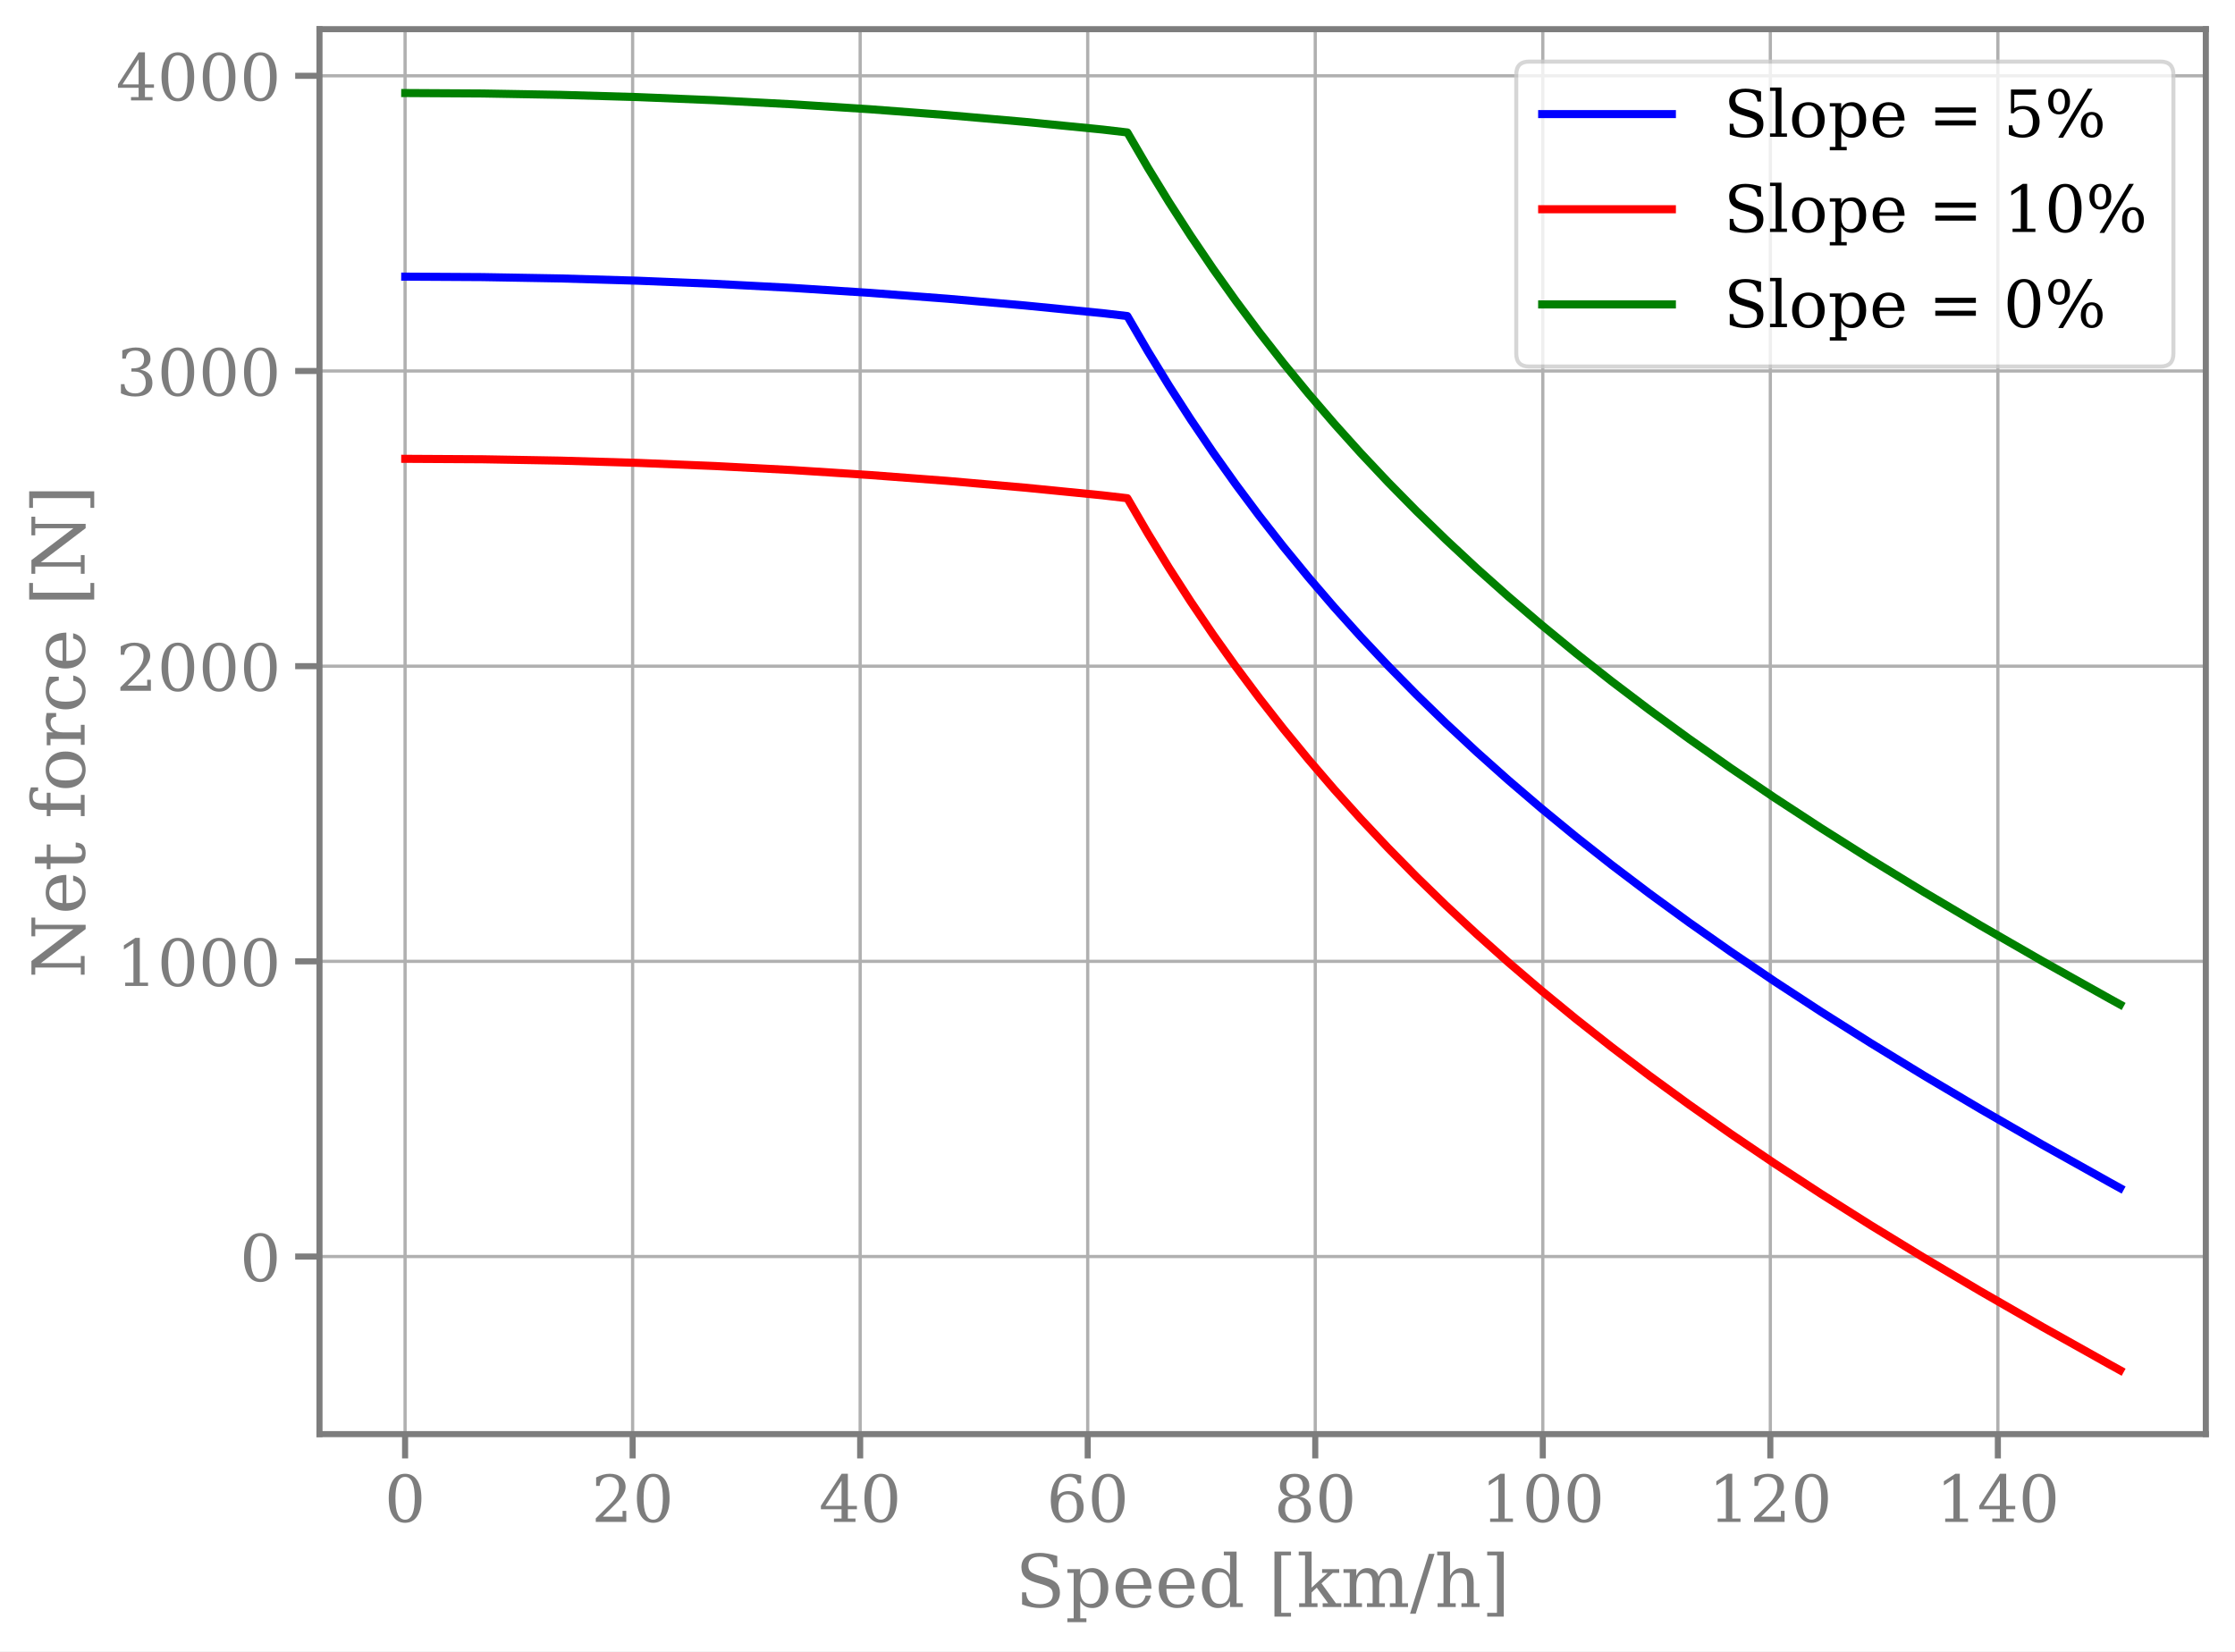
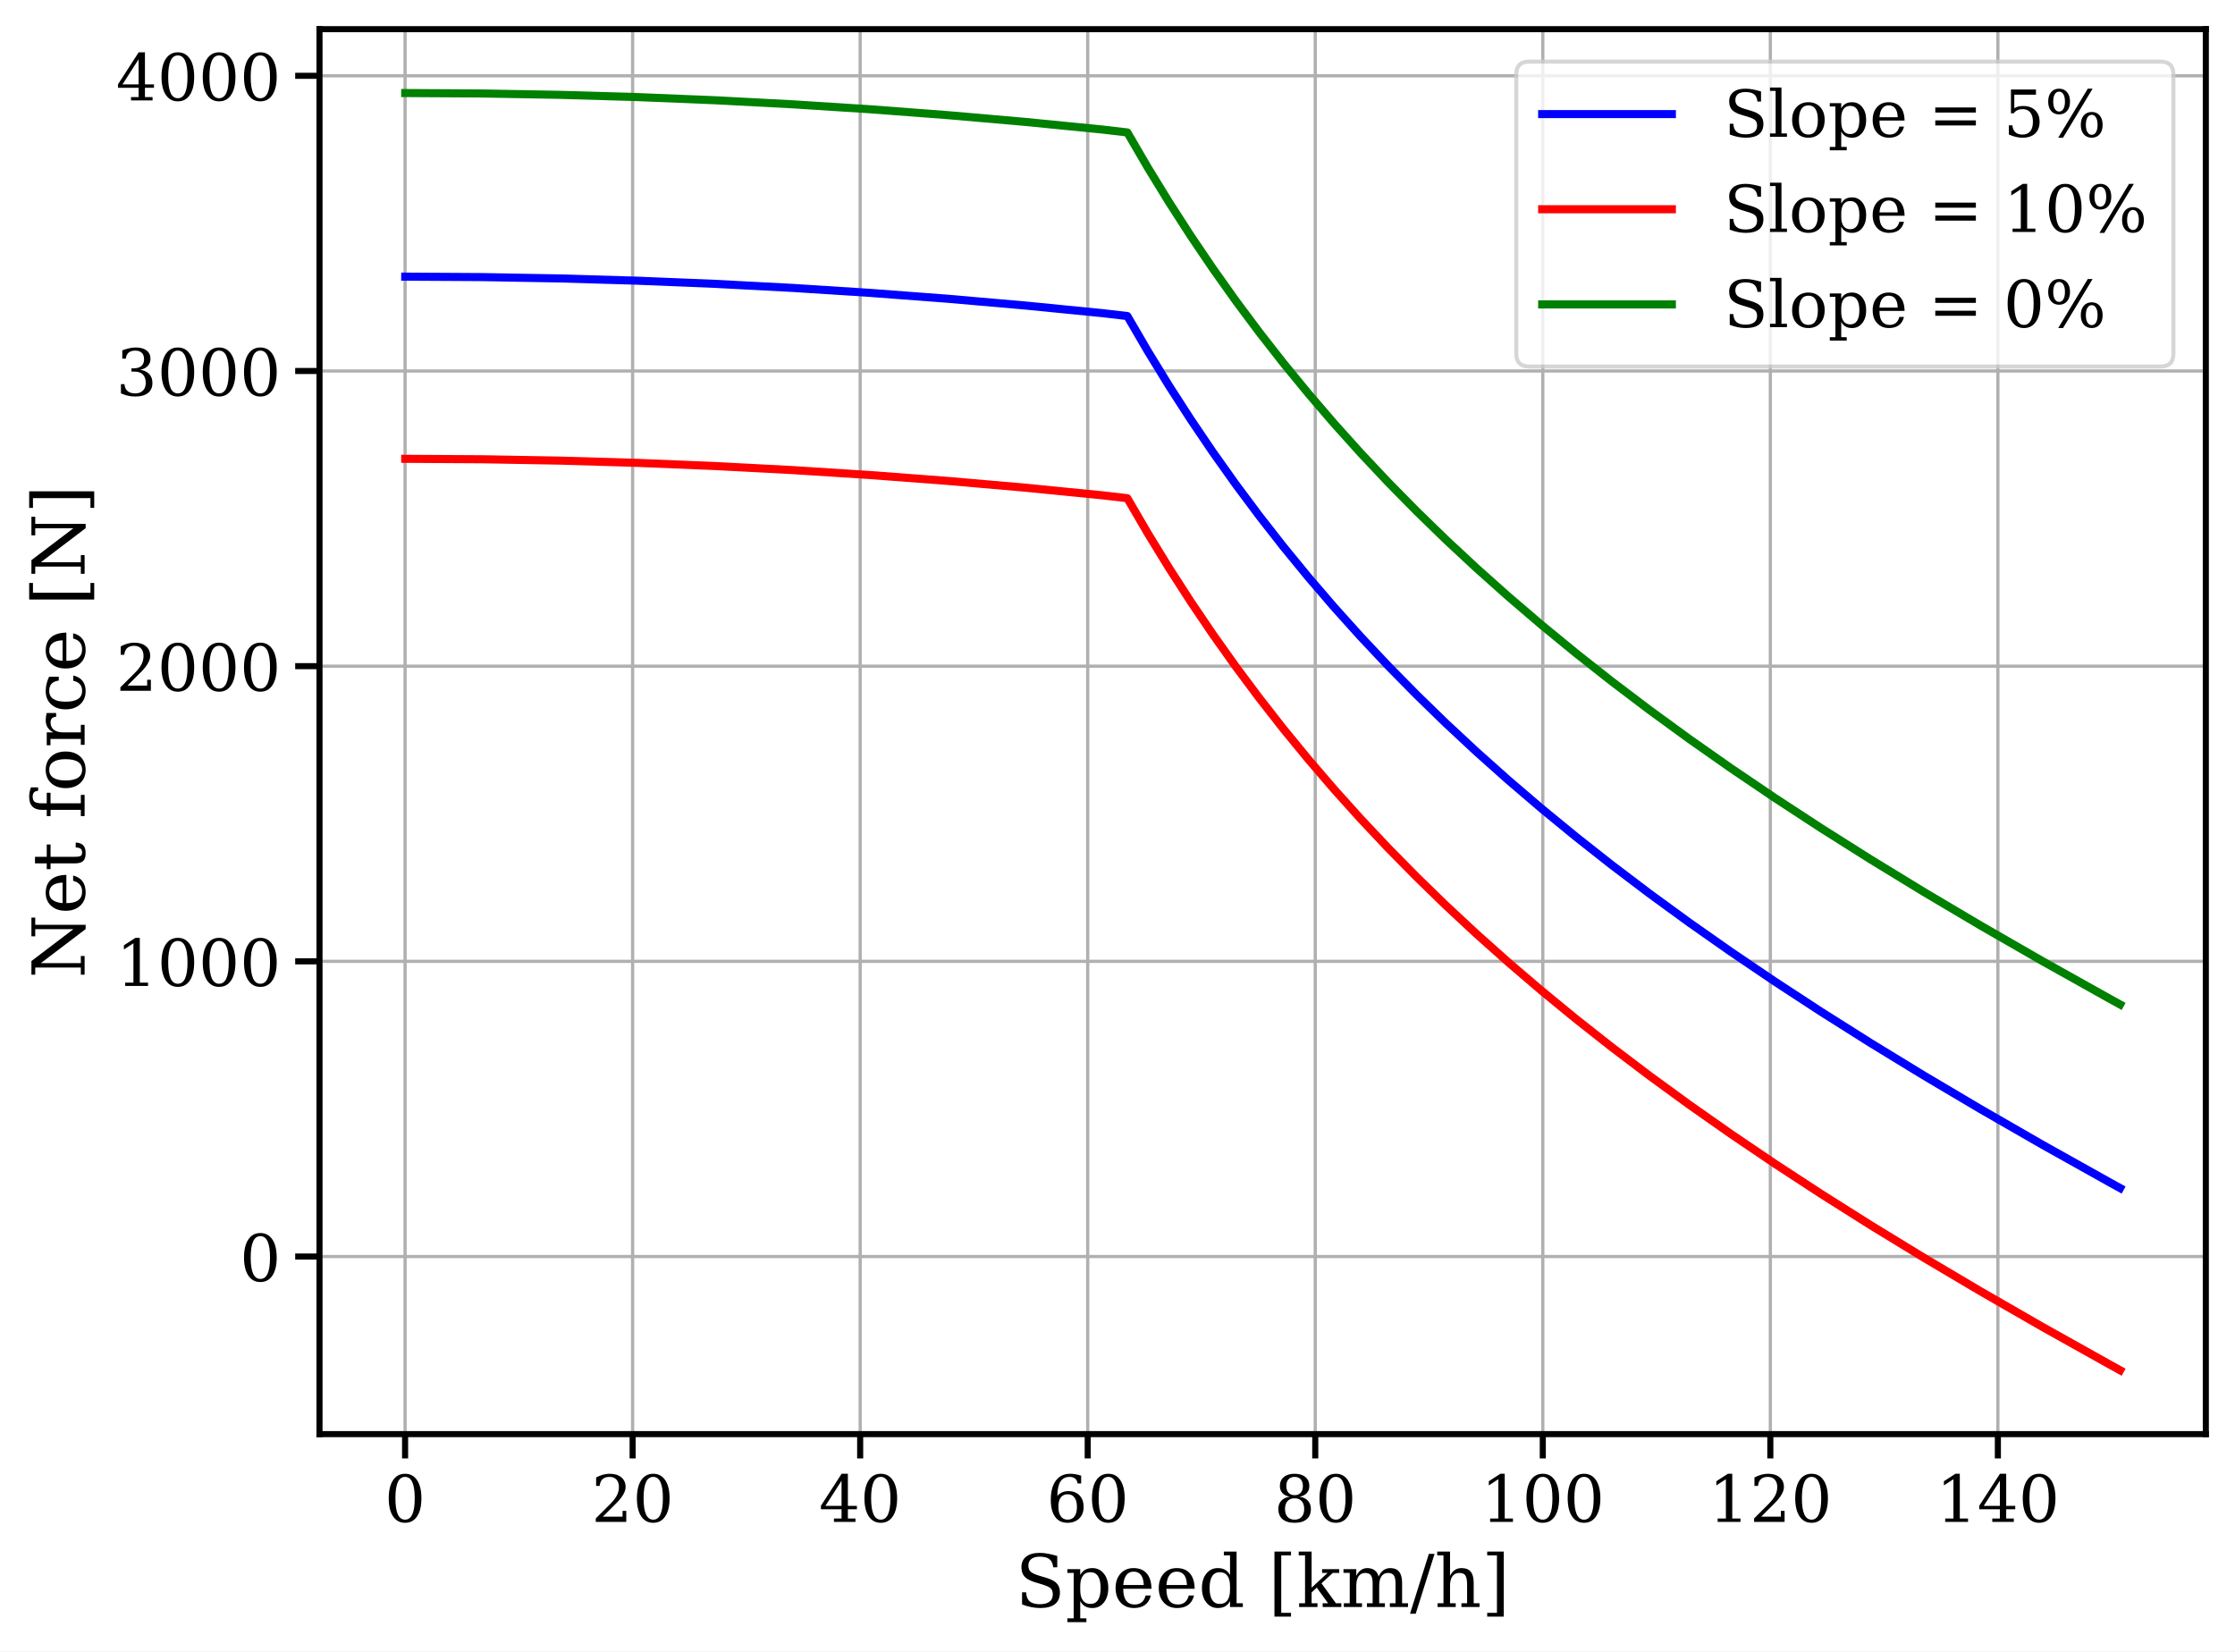
<svg xmlns="http://www.w3.org/2000/svg" xmlns:xlink="http://www.w3.org/1999/xlink" width="551.52pt" height="407.52pt" viewBox="0 0 551.52 407.52" version="1.1">
  <defs>
    <style type="text/css">*{stroke-linejoin: round; stroke-linecap: butt}</style>
  </defs>
  <g id="figure_1">
    <g id="patch_1">
      <path d="M 0 407.52  L 551.52 407.52  L 551.52 0  L 0 0  z " style="fill: #ffffff" />
    </g>
    <g id="axes_1">
      <g id="patch_2">
        <path d="M 78.841 353.914  L 544.32 353.914  L 544.32 7.2  L 78.841 7.2  z " style="fill: #ffffff" />
      </g>
      <g id="matplotlib.axis_1">
        <g id="xtick_1">
          <g id="line2d_1">
-             <path d="M 99.962 353.914  L 99.962 7.2  " clip-path="url(#p9aaf85c709)" style="fill: none; stroke: #b0b0b0; stroke-width: 0.8; stroke-linecap: square" />
+             <path d="M 99.962 353.914  L 99.962 7.2  " clip-path="url(#p3cc09ed306)" style="fill: none; stroke: #b0b0b0; stroke-width: 0.8; stroke-linecap: square" />
          </g>
          <g id="line2d_2">
            <defs>
-               <path id="m95f7f549dd" d="M 0 0  L 0 6  " style="stroke: #7d7d7d; stroke-width: 1.5" />
+               <path id="m9efe210dc1" d="M 0 0  L 0 6  " style="stroke: #000000; stroke-width: 1.5" />
            </defs>
            <g>
-               <use xlink:href="#m95f7f549dd" x="99.962" y="353.914" style="fill: #7d7d7d; stroke: #7d7d7d; stroke-width: 1.5" />
+               <use xlink:href="#m9efe210dc1" x="99.962" y="353.914" style="stroke: #000000; stroke-width: 1.5" />
            </g>
          </g>
          <g id="text_1">
-             <g style="fill: #7d7d7d" transform="translate(94.87166 375.5719)scale(0.16 -0.16)">
+             <g transform="translate(94.87166 375.5719)scale(0.16 -0.16)">
              <defs>
                <path id="DejaVuSerif-30" d="M 2034 219  Q 2513 219 2750 744  Q 2988 1269 2988 2328  Q 2988 3391 2750 3916  Q 2513 4441 2034 4441  Q 1556 4441 1318 3916  Q 1081 3391 1081 2328  Q 1081 1269 1318 744  Q 1556 219 2034 219  z M 2034 -91  Q 1275 -91 848 546  Q 422 1184 422 2328  Q 422 3475 848 4112  Q 1275 4750 2034 4750  Q 2797 4750 3222 4112  Q 3647 3475 3647 2328  Q 3647 1184 3222 546  Q 2797 -91 2034 -91  z " transform="scale(0.015625)" />
              </defs>
              <use xlink:href="#DejaVuSerif-30" />
            </g>
          </g>
        </g>
        <g id="xtick_2">
          <g id="line2d_3">
-             <path d="M 156.111 353.914  L 156.111 7.2  " clip-path="url(#p9aaf85c709)" style="fill: none; stroke: #b0b0b0; stroke-width: 0.8; stroke-linecap: square" />
+             <path d="M 156.111 353.914  L 156.111 7.2  " clip-path="url(#p3cc09ed306)" style="fill: none; stroke: #b0b0b0; stroke-width: 0.8; stroke-linecap: square" />
          </g>
          <g id="line2d_4">
            <g>
-               <use xlink:href="#m95f7f549dd" x="156.111" y="353.914" style="fill: #7d7d7d; stroke: #7d7d7d; stroke-width: 1.5" />
+               <use xlink:href="#m9efe210dc1" x="156.111" y="353.914" style="stroke: #000000; stroke-width: 1.5" />
            </g>
          </g>
          <g id="text_2">
-             <g style="fill: #7d7d7d" transform="translate(145.9307 375.5719)scale(0.16 -0.16)">
+             <g transform="translate(145.9307 375.5719)scale(0.16 -0.16)">
              <defs>
                <path id="DejaVuSerif-32" d="M 819 3553  L 469 3553  L 469 4384  Q 803 4563 1142 4656  Q 1481 4750 1806 4750  Q 2534 4750 2956 4397  Q 3378 4044 3378 3438  Q 3378 2753 2422 1800  Q 2347 1728 2309 1691  L 1131 513  L 3078 513  L 3078 1088  L 3444 1088  L 3444 0  L 434 0  L 434 341  L 1850 1753  Q 2319 2222 2519 2614  Q 2719 3006 2719 3438  Q 2719 3909 2473 4175  Q 2228 4441 1797 4441  Q 1350 4441 1106 4219  Q 863 3997 819 3553  z " transform="scale(0.015625)" />
              </defs>
              <use xlink:href="#DejaVuSerif-32" />
              <use xlink:href="#DejaVuSerif-30" x="63.623" />
            </g>
          </g>
        </g>
        <g id="xtick_3">
          <g id="line2d_5">
-             <path d="M 212.26 353.914  L 212.26 7.2  " clip-path="url(#p9aaf85c709)" style="fill: none; stroke: #b0b0b0; stroke-width: 0.8; stroke-linecap: square" />
+             <path d="M 212.26 353.914  L 212.26 7.2  " clip-path="url(#p3cc09ed306)" style="fill: none; stroke: #b0b0b0; stroke-width: 0.8; stroke-linecap: square" />
          </g>
          <g id="line2d_6">
            <g>
-               <use xlink:href="#m95f7f549dd" x="212.26" y="353.914" style="fill: #7d7d7d; stroke: #7d7d7d; stroke-width: 1.5" />
+               <use xlink:href="#m9efe210dc1" x="212.26" y="353.914" style="stroke: #000000; stroke-width: 1.5" />
            </g>
          </g>
          <g id="text_3">
-             <g style="fill: #7d7d7d" transform="translate(202.0797 375.5719)scale(0.16 -0.16)">
+             <g transform="translate(202.0797 375.5719)scale(0.16 -0.16)">
              <defs>
                <path id="DejaVuSerif-34" d="M 2234 1581  L 2234 4063  L 641 1581  L 2234 1581  z M 3609 0  L 1484 0  L 1484 331  L 2234 331  L 2234 1247  L 197 1247  L 197 1588  L 2241 4750  L 2859 4750  L 2859 1581  L 3750 1581  L 3750 1247  L 2859 1247  L 2859 331  L 3609 331  L 3609 0  z " transform="scale(0.015625)" />
              </defs>
              <use xlink:href="#DejaVuSerif-34" />
              <use xlink:href="#DejaVuSerif-30" x="63.623" />
            </g>
          </g>
        </g>
        <g id="xtick_4">
          <g id="line2d_7">
-             <path d="M 268.409 353.914  L 268.409 7.2  " clip-path="url(#p9aaf85c709)" style="fill: none; stroke: #b0b0b0; stroke-width: 0.8; stroke-linecap: square" />
+             <path d="M 268.409 353.914  L 268.409 7.2  " clip-path="url(#p3cc09ed306)" style="fill: none; stroke: #b0b0b0; stroke-width: 0.8; stroke-linecap: square" />
          </g>
          <g id="line2d_8">
            <g>
-               <use xlink:href="#m95f7f549dd" x="268.409" y="353.914" style="fill: #7d7d7d; stroke: #7d7d7d; stroke-width: 1.5" />
+               <use xlink:href="#m9efe210dc1" x="268.409" y="353.914" style="stroke: #000000; stroke-width: 1.5" />
            </g>
          </g>
          <g id="text_4">
-             <g style="fill: #7d7d7d" transform="translate(258.2287 375.5719)scale(0.16 -0.16)">
+             <g transform="translate(258.2287 375.5719)scale(0.16 -0.16)">
              <defs>
                <path id="DejaVuSerif-36" d="M 2094 219  Q 2534 219 2771 542  Q 3009 866 3009 1472  Q 3009 2078 2771 2401  Q 2534 2725 2094 2725  Q 1647 2725 1412 2412  Q 1178 2100 1178 1509  Q 1178 888 1415 553  Q 1653 219 2094 219  z M 1075 2569  Q 1288 2803 1556 2918  Q 1825 3034 2163 3034  Q 2859 3034 3264 2615  Q 3669 2197 3669 1472  Q 3669 763 3233 336  Q 2797 -91 2069 -91  Q 1278 -91 853 498  Q 428 1088 428 2181  Q 428 3406 931 4078  Q 1434 4750 2350 4750  Q 2597 4750 2869 4703  Q 3141 4656 3425 4563  L 3425 3794  L 3072 3794  Q 3034 4109 2831 4275  Q 2628 4441 2284 4441  Q 1678 4441 1381 3981  Q 1084 3522 1075 2569  z " transform="scale(0.015625)" />
              </defs>
              <use xlink:href="#DejaVuSerif-36" />
              <use xlink:href="#DejaVuSerif-30" x="63.623" />
            </g>
          </g>
        </g>
        <g id="xtick_5">
          <g id="line2d_9">
-             <path d="M 324.558 353.914  L 324.558 7.2  " clip-path="url(#p9aaf85c709)" style="fill: none; stroke: #b0b0b0; stroke-width: 0.8; stroke-linecap: square" />
+             <path d="M 324.558 353.914  L 324.558 7.2  " clip-path="url(#p3cc09ed306)" style="fill: none; stroke: #b0b0b0; stroke-width: 0.8; stroke-linecap: square" />
          </g>
          <g id="line2d_10">
            <g>
-               <use xlink:href="#m95f7f549dd" x="324.558" y="353.914" style="fill: #7d7d7d; stroke: #7d7d7d; stroke-width: 1.5" />
+               <use xlink:href="#m9efe210dc1" x="324.558" y="353.914" style="stroke: #000000; stroke-width: 1.5" />
            </g>
          </g>
          <g id="text_5">
-             <g style="fill: #7d7d7d" transform="translate(314.3777 375.5719)scale(0.16 -0.16)">
+             <g transform="translate(314.3777 375.5719)scale(0.16 -0.16)">
              <defs>
                <path id="DejaVuSerif-38" d="M 2981 1275  Q 2981 1775 2732 2051  Q 2484 2328 2034 2328  Q 1584 2328 1336 2051  Q 1088 1775 1088 1275  Q 1088 772 1336 495  Q 1584 219 2034 219  Q 2484 219 2732 495  Q 2981 772 2981 1275  z M 2853 3541  Q 2853 3966 2637 4203  Q 2422 4441 2034 4441  Q 1650 4441 1433 4203  Q 1216 3966 1216 3541  Q 1216 3113 1433 2875  Q 1650 2638 2034 2638  Q 2422 2638 2637 2875  Q 2853 3113 2853 3541  z M 2516 2484  Q 3047 2413 3344 2092  Q 3641 1772 3641 1275  Q 3641 619 3225 264  Q 2809 -91 2034 -91  Q 1263 -91 845 264  Q 428 619 428 1275  Q 428 1772 725 2092  Q 1022 2413 1556 2484  Q 1084 2569 832 2842  Q 581 3116 581 3541  Q 581 4103 968 4426  Q 1356 4750 2034 4750  Q 2713 4750 3100 4426  Q 3488 4103 3488 3541  Q 3488 3116 3236 2842  Q 2984 2569 2516 2484  z " transform="scale(0.015625)" />
              </defs>
              <use xlink:href="#DejaVuSerif-38" />
              <use xlink:href="#DejaVuSerif-30" x="63.623" />
            </g>
          </g>
        </g>
        <g id="xtick_6">
          <g id="line2d_11">
-             <path d="M 380.707 353.914  L 380.707 7.2  " clip-path="url(#p9aaf85c709)" style="fill: none; stroke: #b0b0b0; stroke-width: 0.8; stroke-linecap: square" />
+             <path d="M 380.707 353.914  L 380.707 7.2  " clip-path="url(#p3cc09ed306)" style="fill: none; stroke: #b0b0b0; stroke-width: 0.8; stroke-linecap: square" />
          </g>
          <g id="line2d_12">
            <g>
-               <use xlink:href="#m95f7f549dd" x="380.707" y="353.914" style="fill: #7d7d7d; stroke: #7d7d7d; stroke-width: 1.5" />
+               <use xlink:href="#m9efe210dc1" x="380.707" y="353.914" style="stroke: #000000; stroke-width: 1.5" />
            </g>
          </g>
          <g id="text_6">
-             <g style="fill: #7d7d7d" transform="translate(365.4367 375.5719)scale(0.16 -0.16)">
+             <g transform="translate(365.4367 375.5719)scale(0.16 -0.16)">
              <defs>
                <path id="DejaVuSerif-31" d="M 909 0  L 909 331  L 1722 331  L 1722 4213  L 781 3603  L 781 4013  L 1919 4750  L 2350 4750  L 2350 331  L 3163 331  L 3163 0  L 909 0  z " transform="scale(0.015625)" />
              </defs>
              <use xlink:href="#DejaVuSerif-31" />
              <use xlink:href="#DejaVuSerif-30" x="63.623" />
              <use xlink:href="#DejaVuSerif-30" x="127.246" />
            </g>
          </g>
        </g>
        <g id="xtick_7">
          <g id="line2d_13">
-             <path d="M 436.856 353.914  L 436.856 7.2  " clip-path="url(#p9aaf85c709)" style="fill: none; stroke: #b0b0b0; stroke-width: 0.8; stroke-linecap: square" />
+             <path d="M 436.856 353.914  L 436.856 7.2  " clip-path="url(#p3cc09ed306)" style="fill: none; stroke: #b0b0b0; stroke-width: 0.8; stroke-linecap: square" />
          </g>
          <g id="line2d_14">
            <g>
-               <use xlink:href="#m95f7f549dd" x="436.856" y="353.914" style="fill: #7d7d7d; stroke: #7d7d7d; stroke-width: 1.5" />
+               <use xlink:href="#m9efe210dc1" x="436.856" y="353.914" style="stroke: #000000; stroke-width: 1.5" />
            </g>
          </g>
          <g id="text_7">
-             <g style="fill: #7d7d7d" transform="translate(421.5857 375.5719)scale(0.16 -0.16)">
+             <g transform="translate(421.5857 375.5719)scale(0.16 -0.16)">
              <use xlink:href="#DejaVuSerif-31" />
              <use xlink:href="#DejaVuSerif-32" x="63.623" />
              <use xlink:href="#DejaVuSerif-30" x="127.246" />
            </g>
          </g>
        </g>
        <g id="xtick_8">
          <g id="line2d_15">
-             <path d="M 493.005 353.914  L 493.005 7.2  " clip-path="url(#p9aaf85c709)" style="fill: none; stroke: #b0b0b0; stroke-width: 0.8; stroke-linecap: square" />
+             <path d="M 493.005 353.914  L 493.005 7.2  " clip-path="url(#p3cc09ed306)" style="fill: none; stroke: #b0b0b0; stroke-width: 0.8; stroke-linecap: square" />
          </g>
          <g id="line2d_16">
            <g>
-               <use xlink:href="#m95f7f549dd" x="493.005" y="353.914" style="fill: #7d7d7d; stroke: #7d7d7d; stroke-width: 1.5" />
+               <use xlink:href="#m9efe210dc1" x="493.005" y="353.914" style="stroke: #000000; stroke-width: 1.5" />
            </g>
          </g>
          <g id="text_8">
-             <g style="fill: #7d7d7d" transform="translate(477.7347 375.5719)scale(0.16 -0.16)">
+             <g transform="translate(477.7347 375.5719)scale(0.16 -0.16)">
              <use xlink:href="#DejaVuSerif-31" />
              <use xlink:href="#DejaVuSerif-34" x="63.623" />
              <use xlink:href="#DejaVuSerif-30" x="127.246" />
            </g>
          </g>
        </g>
        <g id="text_9">
-           <g style="fill: #7d7d7d" transform="translate(250.5392 396.5766)scale(0.18 -0.18)">
+           <g transform="translate(250.5392 396.5766)scale(0.18 -0.18)">
            <defs>
              <path id="DejaVuSerif-53" d="M 594 225  L 594 1288  L 953 1284  Q 969 753 1261 498  Q 1553 244 2150 244  Q 2706 244 2998 464  Q 3291 684 3291 1106  Q 3291 1444 3114 1625  Q 2938 1806 2369 1978  L 1753 2163  Q 1084 2366 811 2669  Q 538 2972 538 3500  Q 538 4094 959 4422  Q 1381 4750 2144 4750  Q 2469 4750 2856 4679  Q 3244 4609 3681 4475  L 3681 3481  L 3328 3481  Q 3275 3975 2998 4195  Q 2722 4416 2156 4416  Q 1663 4416 1405 4214  Q 1147 4013 1147 3628  Q 1147 3294 1340 3103  Q 1534 2913 2163 2725  L 2741 2553  Q 3375 2363 3645 2067  Q 3916 1772 3916 1275  Q 3916 597 3481 253  Q 3047 -91 2188 -91  Q 1803 -91 1404 -12  Q 1006 66 594 225  z " transform="scale(0.015625)" />
              <path id="DejaVuSerif-70" d="M 1313 1825  L 1313 1497  Q 1313 897 1542 583  Q 1772 269 2209 269  Q 2650 269 2876 622  Q 3103 975 3103 1663  Q 3103 2353 2876 2703  Q 2650 3053 2209 3053  Q 1772 3053 1542 2737  Q 1313 2422 1313 1825  z M 738 2988  L 184 2988  L 184 3322  L 1313 3322  L 1313 2803  Q 1481 3116 1742 3264  Q 2003 3413 2388 3413  Q 3000 3413 3387 2928  Q 3775 2444 3775 1663  Q 3775 881 3387 395  Q 3000 -91 2388 -91  Q 2003 -91 1742 57  Q 1481 206 1313 519  L 1313 -997  L 1856 -997  L 1856 -1331  L 184 -1331  L 184 -997  L 738 -997  L 738 2988  z " transform="scale(0.015625)" />
              <path id="DejaVuSerif-65" d="M 3469 1600  L 991 1600  L 991 1575  Q 991 903 1244 561  Q 1497 219 1991 219  Q 2369 219 2611 417  Q 2853 616 2950 1006  L 3413 1006  Q 3275 459 2904 184  Q 2534 -91 1931 -91  Q 1203 -91 761 389  Q 319 869 319 1663  Q 319 2450 753 2931  Q 1188 3413 1894 3413  Q 2647 3413 3050 2948  Q 3453 2484 3469 1600  z M 2791 1931  Q 2772 2513 2545 2808  Q 2319 3103 1894 3103  Q 1497 3103 1269 2806  Q 1041 2509 991 1931  L 2791 1931  z " transform="scale(0.015625)" />
              <path id="DejaVuSerif-64" d="M 3359 331  L 3909 331  L 3909 0  L 2784 0  L 2784 519  Q 2616 206 2355 57  Q 2094 -91 1709 -91  Q 1097 -91 708 395  Q 319 881 319 1663  Q 319 2444 706 2928  Q 1094 3413 1709 3413  Q 2094 3413 2355 3264  Q 2616 3116 2784 2803  L 2784 4531  L 2241 4531  L 2241 4863  L 3359 4863  L 3359 331  z M 2784 1497  L 2784 1825  Q 2784 2422 2554 2737  Q 2325 3053 1888 3053  Q 1444 3053 1217 2703  Q 991 2353 991 1663  Q 991 975 1217 622  Q 1444 269 1888 269  Q 2325 269 2554 583  Q 2784 897 2784 1497  z " transform="scale(0.015625)" />
              <path id="DejaVuSerif-20" transform="scale(0.015625)" />
              <path id="DejaVuSerif-5b" d="M 550 4863  L 2003 4863  L 2003 4531  L 1147 4531  L 1147 -513  L 2003 -513  L 2003 -844  L 550 -844  L 550 4863  z " transform="scale(0.015625)" />
              <path id="DejaVuSerif-6b" d="M 1831 0  L 219 0  L 219 331  L 738 331  L 738 4531  L 184 4531  L 184 4863  L 1313 4863  L 1313 1697  L 2713 2988  L 2234 2988  L 2234 3322  L 3738 3322  L 3738 2988  L 3169 2988  L 2181 2075  L 3444 331  L 3922 331  L 3922 0  L 2284 0  L 2284 331  L 2759 331  L 1766 1697  L 1313 1275  L 1313 331  L 1831 331  L 1831 0  z " transform="scale(0.015625)" />
              <path id="DejaVuSerif-6d" d="M 3316 2675  Q 3481 3041 3739 3227  Q 3997 3413 4341 3413  Q 4863 3413 5119 3089  Q 5375 2766 5375 2113  L 5375 331  L 5894 331  L 5894 0  L 4300 0  L 4300 331  L 4800 331  L 4800 2047  Q 4800 2556 4650 2772  Q 4500 2988 4153 2988  Q 3769 2988 3567 2697  Q 3366 2406 3366 1850  L 3366 331  L 3866 331  L 3866 0  L 2291 0  L 2291 331  L 2791 331  L 2791 2069  Q 2791 2566 2641 2777  Q 2491 2988 2144 2988  Q 1759 2988 1557 2697  Q 1356 2406 1356 1850  L 1356 331  L 1856 331  L 1856 0  L 263 0  L 263 331  L 781 331  L 781 2994  L 231 2994  L 231 3322  L 1356 3322  L 1356 2731  Q 1516 3063 1762 3238  Q 2009 3413 2322 3413  Q 2709 3413 2968 3220  Q 3228 3028 3316 2675  z " transform="scale(0.015625)" />
              <path id="DejaVuSerif-2f" d="M 1656 4666  L 2156 4666  L 500 -594  L 0 -594  L 1656 4666  z " transform="scale(0.015625)" />
              <path id="DejaVuSerif-68" d="M 263 0  L 263 331  L 781 331  L 781 4531  L 231 4531  L 231 4863  L 1356 4863  L 1356 2731  Q 1516 3069 1770 3241  Q 2025 3413 2363 3413  Q 2913 3413 3172 3097  Q 3431 2781 3431 2113  L 3431 331  L 3944 331  L 3944 0  L 2356 0  L 2356 331  L 2853 331  L 2853 1931  Q 2853 2541 2704 2764  Q 2556 2988 2175 2988  Q 1775 2988 1565 2697  Q 1356 2406 1356 1850  L 1356 331  L 1856 331  L 1856 0  L 263 0  z " transform="scale(0.015625)" />
              <path id="DejaVuSerif-5d" d="M 1947 4863  L 1947 -844  L 494 -844  L 494 -513  L 1350 -513  L 1350 4531  L 494 4531  L 494 4863  L 1947 4863  z " transform="scale(0.015625)" />
            </defs>
            <use xlink:href="#DejaVuSerif-53" />
            <use xlink:href="#DejaVuSerif-70" x="68.506" />
            <use xlink:href="#DejaVuSerif-65" x="132.52" />
            <use xlink:href="#DejaVuSerif-65" x="191.699" />
            <use xlink:href="#DejaVuSerif-64" x="250.879" />
            <use xlink:href="#DejaVuSerif-20" x="314.893" />
            <use xlink:href="#DejaVuSerif-5b" x="346.68" />
            <use xlink:href="#DejaVuSerif-6b" x="385.693" />
            <use xlink:href="#DejaVuSerif-6d" x="446.289" />
            <use xlink:href="#DejaVuSerif-2f" x="541.113" />
            <use xlink:href="#DejaVuSerif-68" x="574.805" />
            <use xlink:href="#DejaVuSerif-5d" x="639.209" />
          </g>
        </g>
      </g>
      <g id="matplotlib.axis_2">
        <g id="ytick_1">
          <g id="line2d_17">
-             <path d="M 78.841 310.083  L 544.32 310.083  " clip-path="url(#p9aaf85c709)" style="fill: none; stroke: #b0b0b0; stroke-width: 0.8; stroke-linecap: square" />
+             <path d="M 78.841 310.083  L 544.32 310.083  " clip-path="url(#p3cc09ed306)" style="fill: none; stroke: #b0b0b0; stroke-width: 0.8; stroke-linecap: square" />
          </g>
          <g id="line2d_18">
            <defs>
-               <path id="md841e68ec7" d="M 0 0  L -6 0  " style="stroke: #7d7d7d; stroke-width: 1.5" />
+               <path id="mdcf807ba2f" d="M 0 0  L -6 0  " style="stroke: #000000; stroke-width: 1.5" />
            </defs>
            <g>
-               <use xlink:href="#md841e68ec7" x="78.841" y="310.083" style="fill: #7d7d7d; stroke: #7d7d7d; stroke-width: 1.5" />
+               <use xlink:href="#mdcf807ba2f" x="78.841" y="310.083" style="stroke: #000000; stroke-width: 1.5" />
            </g>
          </g>
          <g id="text_10">
-             <g style="fill: #7d7d7d" transform="translate(59.16063 316.1616)scale(0.16 -0.16)">
+             <g transform="translate(59.16063 316.1616)scale(0.16 -0.16)">
              <use xlink:href="#DejaVuSerif-30" />
            </g>
          </g>
        </g>
        <g id="ytick_2">
          <g id="line2d_19">
-             <path d="M 78.841 237.238  L 544.32 237.238  " clip-path="url(#p9aaf85c709)" style="fill: none; stroke: #b0b0b0; stroke-width: 0.8; stroke-linecap: square" />
+             <path d="M 78.841 237.238  L 544.32 237.238  " clip-path="url(#p3cc09ed306)" style="fill: none; stroke: #b0b0b0; stroke-width: 0.8; stroke-linecap: square" />
          </g>
          <g id="line2d_20">
            <g>
-               <use xlink:href="#md841e68ec7" x="78.841" y="237.238" style="fill: #7d7d7d; stroke: #7d7d7d; stroke-width: 1.5" />
+               <use xlink:href="#mdcf807ba2f" x="78.841" y="237.238" style="stroke: #000000; stroke-width: 1.5" />
            </g>
          </g>
          <g id="text_11">
-             <g style="fill: #7d7d7d" transform="translate(28.62063 243.3172)scale(0.16 -0.16)">
+             <g transform="translate(28.62063 243.3172)scale(0.16 -0.16)">
              <use xlink:href="#DejaVuSerif-31" />
              <use xlink:href="#DejaVuSerif-30" x="63.623" />
              <use xlink:href="#DejaVuSerif-30" x="127.246" />
              <use xlink:href="#DejaVuSerif-30" x="190.869" />
            </g>
          </g>
        </g>
        <g id="ytick_3">
          <g id="line2d_21">
-             <path d="M 78.841 164.394  L 544.32 164.394  " clip-path="url(#p9aaf85c709)" style="fill: none; stroke: #b0b0b0; stroke-width: 0.8; stroke-linecap: square" />
+             <path d="M 78.841 164.394  L 544.32 164.394  " clip-path="url(#p3cc09ed306)" style="fill: none; stroke: #b0b0b0; stroke-width: 0.8; stroke-linecap: square" />
          </g>
          <g id="line2d_22">
            <g>
-               <use xlink:href="#md841e68ec7" x="78.841" y="164.394" style="fill: #7d7d7d; stroke: #7d7d7d; stroke-width: 1.5" />
+               <use xlink:href="#mdcf807ba2f" x="78.841" y="164.394" style="stroke: #000000; stroke-width: 1.5" />
            </g>
          </g>
          <g id="text_12">
-             <g style="fill: #7d7d7d" transform="translate(28.62063 170.4728)scale(0.16 -0.16)">
+             <g transform="translate(28.62063 170.4728)scale(0.16 -0.16)">
              <use xlink:href="#DejaVuSerif-32" />
              <use xlink:href="#DejaVuSerif-30" x="63.623" />
              <use xlink:href="#DejaVuSerif-30" x="127.246" />
              <use xlink:href="#DejaVuSerif-30" x="190.869" />
            </g>
          </g>
        </g>
        <g id="ytick_4">
          <g id="line2d_23">
-             <path d="M 78.841 91.55  L 544.32 91.55  " clip-path="url(#p9aaf85c709)" style="fill: none; stroke: #b0b0b0; stroke-width: 0.8; stroke-linecap: square" />
+             <path d="M 78.841 91.55  L 544.32 91.55  " clip-path="url(#p3cc09ed306)" style="fill: none; stroke: #b0b0b0; stroke-width: 0.8; stroke-linecap: square" />
          </g>
          <g id="line2d_24">
            <g>
-               <use xlink:href="#md841e68ec7" x="78.841" y="91.55" style="fill: #7d7d7d; stroke: #7d7d7d; stroke-width: 1.5" />
+               <use xlink:href="#mdcf807ba2f" x="78.841" y="91.55" style="stroke: #000000; stroke-width: 1.5" />
            </g>
          </g>
          <g id="text_13">
-             <g style="fill: #7d7d7d" transform="translate(28.62063 97.62835)scale(0.16 -0.16)">
+             <g transform="translate(28.62063 97.62835)scale(0.16 -0.16)">
              <defs>
                <path id="DejaVuSerif-33" d="M 622 4469  Q 988 4606 1323 4678  Q 1659 4750 1953 4750  Q 2638 4750 3022 4454  Q 3406 4159 3406 3634  Q 3406 3213 3140 2930  Q 2875 2647 2388 2547  Q 2963 2466 3280 2130  Q 3597 1794 3597 1259  Q 3597 606 3158 257  Q 2719 -91 1894 -91  Q 1528 -91 1179 -12  Q 831 66 488 225  L 488 1131  L 838 1131  Q 869 681 1141 450  Q 1413 219 1906 219  Q 2384 219 2661 495  Q 2938 772 2938 1253  Q 2938 1803 2653 2086  Q 2369 2369 1819 2369  L 1522 2369  L 1522 2688  L 1678 2688  Q 2225 2688 2498 2914  Q 2772 3141 2772 3597  Q 2772 4006 2547 4223  Q 2322 4441 1900 4441  Q 1478 4441 1245 4241  Q 1013 4041 972 3647  L 622 3647  L 622 4469  z " transform="scale(0.015625)" />
              </defs>
              <use xlink:href="#DejaVuSerif-33" />
              <use xlink:href="#DejaVuSerif-30" x="63.623" />
              <use xlink:href="#DejaVuSerif-30" x="127.246" />
              <use xlink:href="#DejaVuSerif-30" x="190.869" />
            </g>
          </g>
        </g>
        <g id="ytick_5">
          <g id="line2d_25">
-             <path d="M 78.841 18.705  L 544.32 18.705  " clip-path="url(#p9aaf85c709)" style="fill: none; stroke: #b0b0b0; stroke-width: 0.8; stroke-linecap: square" />
+             <path d="M 78.841 18.705  L 544.32 18.705  " clip-path="url(#p3cc09ed306)" style="fill: none; stroke: #b0b0b0; stroke-width: 0.8; stroke-linecap: square" />
          </g>
          <g id="line2d_26">
            <g>
-               <use xlink:href="#md841e68ec7" x="78.841" y="18.705" style="fill: #7d7d7d; stroke: #7d7d7d; stroke-width: 1.5" />
+               <use xlink:href="#mdcf807ba2f" x="78.841" y="18.705" style="stroke: #000000; stroke-width: 1.5" />
            </g>
          </g>
          <g id="text_14">
-             <g style="fill: #7d7d7d" transform="translate(28.62063 24.78394)scale(0.16 -0.16)">
+             <g transform="translate(28.62063 24.78394)scale(0.16 -0.16)">
              <use xlink:href="#DejaVuSerif-34" />
              <use xlink:href="#DejaVuSerif-30" x="63.623" />
              <use xlink:href="#DejaVuSerif-30" x="127.246" />
              <use xlink:href="#DejaVuSerif-30" x="190.869" />
            </g>
          </g>
        </g>
        <g id="text_15">
-           <g style="fill: #7d7d7d" transform="translate(20.87719 241.4127)rotate(-90)scale(0.18 -0.18)">
+           <g transform="translate(20.87719 241.4127)rotate(-90)scale(0.18 -0.18)">
            <defs>
              <path id="DejaVuSerif-4e" d="M 313 0  L 313 331  L 941 331  L 941 4331  L 313 4331  L 313 4666  L 1509 4666  L 4306 984  L 4306 4331  L 3681 4331  L 3681 4666  L 5319 4666  L 5319 4331  L 4691 4331  L 4691 -91  L 4313 -91  L 1325 3841  L 1325 331  L 1953 331  L 1953 0  L 313 0  z " transform="scale(0.015625)" />
              <path id="DejaVuSerif-74" d="M 691 2988  L 184 2988  L 184 3322  L 691 3322  L 691 4353  L 1269 4353  L 1269 3322  L 2350 3322  L 2350 2988  L 1269 2988  L 1269 878  Q 1269 456 1350 337  Q 1431 219 1650 219  Q 1875 219 1978 351  Q 2081 484 2088 781  L 2522 781  Q 2497 328 2275 118  Q 2053 -91 1600 -91  Q 1103 -91 897 129  Q 691 350 691 878  L 691 2988  z " transform="scale(0.015625)" />
              <path id="DejaVuSerif-66" d="M 2753 4078  L 2450 4078  Q 2447 4313 2317 4434  Q 2188 4556 1941 4556  Q 1619 4556 1487 4379  Q 1356 4203 1356 3750  L 1356 3322  L 2284 3322  L 2284 2988  L 1356 2988  L 1356 331  L 2094 331  L 2094 0  L 231 0  L 231 331  L 781 331  L 781 2988  L 231 2988  L 231 3322  L 781 3322  L 781 3738  Q 781 4294 1070 4578  Q 1359 4863 1919 4863  Q 2128 4863 2337 4825  Q 2547 4788 2753 4709  L 2753 4078  z " transform="scale(0.015625)" />
              <path id="DejaVuSerif-6f" d="M 1925 219  Q 2388 219 2623 584  Q 2859 950 2859 1663  Q 2859 2375 2623 2739  Q 2388 3103 1925 3103  Q 1463 3103 1227 2739  Q 991 2375 991 1663  Q 991 950 1228 584  Q 1466 219 1925 219  z M 1925 -91  Q 1200 -91 759 389  Q 319 869 319 1663  Q 319 2456 758 2934  Q 1197 3413 1925 3413  Q 2653 3413 3092 2934  Q 3531 2456 3531 1663  Q 3531 869 3092 389  Q 2653 -91 1925 -91  z " transform="scale(0.015625)" />
              <path id="DejaVuSerif-72" d="M 3059 3328  L 3059 2497  L 2728 2497  Q 2713 2744 2591 2866  Q 2469 2988 2234 2988  Q 1809 2988 1582 2694  Q 1356 2400 1356 1850  L 1356 331  L 2022 331  L 2022 0  L 263 0  L 263 331  L 781 331  L 781 2994  L 231 2994  L 231 3322  L 1356 3322  L 1356 2731  Q 1525 3078 1790 3245  Q 2056 3413 2438 3413  Q 2578 3413 2733 3391  Q 2888 3369 3059 3328  z " transform="scale(0.015625)" />
              <path id="DejaVuSerif-63" d="M 3291 997  Q 3169 466 2822 187  Q 2475 -91 1925 -91  Q 1200 -91 759 389  Q 319 869 319 1663  Q 319 2459 759 2936  Q 1200 3413 1925 3413  Q 2241 3413 2553 3339  Q 2866 3266 3181 3116  L 3181 2266  L 2847 2266  Q 2781 2703 2561 2903  Q 2341 3103 1931 3103  Q 1466 3103 1228 2742  Q 991 2381 991 1663  Q 991 944 1227 581  Q 1463 219 1931 219  Q 2303 219 2525 412  Q 2747 606 2828 997  L 3291 997  z " transform="scale(0.015625)" />
            </defs>
            <use xlink:href="#DejaVuSerif-4e" />
            <use xlink:href="#DejaVuSerif-65" x="87.5" />
            <use xlink:href="#DejaVuSerif-74" x="146.68" />
            <use xlink:href="#DejaVuSerif-20" x="186.865" />
            <use xlink:href="#DejaVuSerif-66" x="218.652" />
            <use xlink:href="#DejaVuSerif-6f" x="255.664" />
            <use xlink:href="#DejaVuSerif-72" x="315.869" />
            <use xlink:href="#DejaVuSerif-63" x="363.672" />
            <use xlink:href="#DejaVuSerif-65" x="419.678" />
            <use xlink:href="#DejaVuSerif-20" x="478.857" />
            <use xlink:href="#DejaVuSerif-5b" x="510.645" />
            <use xlink:href="#DejaVuSerif-4e" x="549.658" />
            <use xlink:href="#DejaVuSerif-5d" x="637.158" />
          </g>
        </g>
      </g>
      <g id="line2d_27">
-         <path d="M 99.999 68.271  L 119.117 68.383  L 138.235 68.716  L 157.354 69.273  L 176.472 70.051  L 195.59 71.052  L 214.708 72.276  L 233.827 73.722  L 252.982 75.394  L 272.137 77.289  L 278.188 77.996  L 283.274 86.721  L 288.471 95.198  L 293.817 103.494  L 299.311 111.609  L 304.954 119.546  L 310.745 127.309  L 316.722 134.949  L 322.884 142.463  L 329.232 149.852  L 335.766 157.116  L 342.522 164.296  L 349.538 171.426  L 356.814 178.501  L 364.35 185.518  L 372.183 192.506  L 380.35 199.492  L 388.851 206.47  L 397.724 213.464  L 407.042 220.524  L 416.805 227.642  L 427.088 234.861  L 437.928 242.198  L 449.436 249.717  L 461.649 257.428  L 474.717 265.414  L 488.786 273.748  L 504.006 282.503  L 520.675 291.83  L 523.162 293.201  L 523.162 293.201  " clip-path="url(#p9aaf85c709)" style="fill: none; stroke: #0000ff; stroke-width: 2; stroke-linecap: square" />
+         <path d="M 99.999 68.271  L 119.117 68.383  L 138.235 68.716  L 157.354 69.273  L 176.472 70.051  L 195.59 71.052  L 214.708 72.276  L 233.827 73.722  L 252.982 75.394  L 272.137 77.289  L 278.188 77.996  L 283.274 86.721  L 288.471 95.198  L 293.817 103.494  L 299.311 111.609  L 304.954 119.546  L 310.745 127.309  L 316.722 134.949  L 322.884 142.463  L 329.232 149.852  L 335.766 157.116  L 342.522 164.296  L 349.538 171.426  L 356.814 178.501  L 364.35 185.518  L 372.183 192.506  L 380.35 199.492  L 388.851 206.47  L 397.724 213.464  L 407.042 220.524  L 416.805 227.642  L 427.088 234.861  L 437.928 242.198  L 449.436 249.717  L 461.649 257.428  L 474.717 265.414  L 488.786 273.748  L 504.006 282.503  L 520.675 291.83  L 523.162 293.201  L 523.162 293.201  " clip-path="url(#p3cc09ed306)" style="fill: none; stroke: #0000ff; stroke-width: 2; stroke-linecap: square" />
      </g>
      <g id="line2d_28">
-         <path d="M 99.999 113.228  L 119.117 113.339  L 138.235 113.673  L 157.354 114.229  L 176.472 115.008  L 195.59 116.009  L 214.708 117.232  L 233.827 118.678  L 252.982 120.35  L 272.137 122.246  L 278.188 122.952  L 283.274 131.677  L 288.471 140.154  L 293.817 148.45  L 299.311 156.565  L 304.954 164.502  L 310.745 172.265  L 316.722 179.905  L 322.884 187.419  L 329.232 194.808  L 335.766 202.072  L 342.522 209.251  L 349.538 216.382  L 356.814 223.457  L 364.35 230.473  L 372.183 237.461  L 380.35 244.447  L 388.851 251.425  L 397.724 258.419  L 407.042 265.479  L 416.805 272.597  L 427.088 279.816  L 437.928 287.153  L 449.436 294.671  L 461.649 302.383  L 474.717 310.368  L 488.786 318.702  L 504.006 327.456  L 520.675 336.783  L 523.162 338.155  L 523.162 338.155  " clip-path="url(#p9aaf85c709)" style="fill: none; stroke: #ff0000; stroke-width: 2; stroke-linecap: square" />
+         <path d="M 99.999 113.228  L 119.117 113.339  L 138.235 113.673  L 157.354 114.229  L 176.472 115.008  L 195.59 116.009  L 214.708 117.232  L 233.827 118.678  L 252.982 120.35  L 272.137 122.246  L 278.188 122.952  L 283.274 131.677  L 288.471 140.154  L 293.817 148.45  L 299.311 156.565  L 304.954 164.502  L 310.745 172.265  L 316.722 179.905  L 322.884 187.419  L 329.232 194.808  L 335.766 202.072  L 342.522 209.251  L 349.538 216.382  L 356.814 223.457  L 364.35 230.473  L 372.183 237.461  L 380.35 244.447  L 388.851 251.425  L 397.724 258.419  L 407.042 265.479  L 416.805 272.597  L 427.088 279.816  L 437.928 287.153  L 449.436 294.671  L 461.649 302.383  L 474.717 310.368  L 488.786 318.702  L 504.006 327.456  L 520.675 336.783  L 523.162 338.155  L 523.162 338.155  " clip-path="url(#p3cc09ed306)" style="fill: none; stroke: #ff0000; stroke-width: 2; stroke-linecap: square" />
      </g>
      <g id="line2d_29">
-         <path d="M 99.999 22.96  L 119.117 23.071  L 138.235 23.405  L 157.354 23.961  L 176.472 24.74  L 195.59 25.741  L 214.708 26.964  L 233.827 28.411  L 252.982 30.083  L 272.137 31.978  L 278.188 32.684  L 283.274 41.41  L 288.471 49.887  L 293.817 58.182  L 299.311 66.297  L 304.954 74.235  L 310.745 81.998  L 316.722 89.638  L 322.884 97.152  L 329.232 104.54  L 335.766 111.805  L 342.522 118.984  L 349.538 126.115  L 356.814 133.19  L 364.35 140.206  L 372.183 147.194  L 380.35 154.18  L 388.851 161.158  L 397.724 168.153  L 407.042 175.213  L 416.805 182.331  L 427.088 189.55  L 437.928 196.887  L 449.436 204.406  L 461.649 212.117  L 474.717 220.103  L 488.786 228.437  L 504.006 237.192  L 520.675 246.519  L 523.162 247.89  L 523.162 247.89  " clip-path="url(#p9aaf85c709)" style="fill: none; stroke: #008000; stroke-width: 2; stroke-linecap: square" />
+         <path d="M 99.999 22.96  L 119.117 23.071  L 138.235 23.405  L 157.354 23.961  L 176.472 24.74  L 195.59 25.741  L 214.708 26.964  L 233.827 28.411  L 252.982 30.083  L 272.137 31.978  L 278.188 32.684  L 283.274 41.41  L 288.471 49.887  L 293.817 58.182  L 299.311 66.297  L 304.954 74.235  L 310.745 81.998  L 316.722 89.638  L 322.884 97.152  L 329.232 104.54  L 335.766 111.805  L 342.522 118.984  L 349.538 126.115  L 356.814 133.19  L 364.35 140.206  L 372.183 147.194  L 380.35 154.18  L 388.851 161.158  L 397.724 168.153  L 407.042 175.213  L 416.805 182.331  L 427.088 189.55  L 437.928 196.887  L 449.436 204.406  L 461.649 212.117  L 474.717 220.103  L 488.786 228.437  L 504.006 237.192  L 520.675 246.519  L 523.162 247.89  L 523.162 247.89  " clip-path="url(#p3cc09ed306)" style="fill: none; stroke: #008000; stroke-width: 2; stroke-linecap: square" />
      </g>
      <g id="patch_3">
-         <path d="M 78.841 353.914  L 78.841 7.2  " style="fill: none; stroke: #7d7d7d; stroke-width: 1.5; stroke-linejoin: miter; stroke-linecap: square" />
+         <path d="M 78.841 353.914  L 78.841 7.2  " style="fill: none; stroke: #000000; stroke-width: 1.5; stroke-linejoin: miter; stroke-linecap: square" />
      </g>
      <g id="patch_4">
-         <path d="M 544.32 353.914  L 544.32 7.2  " style="fill: none; stroke: #7d7d7d; stroke-width: 1.5; stroke-linejoin: miter; stroke-linecap: square" />
+         <path d="M 544.32 353.914  L 544.32 7.2  " style="fill: none; stroke: #000000; stroke-width: 1.5; stroke-linejoin: miter; stroke-linecap: square" />
      </g>
      <g id="patch_5">
-         <path d="M 78.841 353.914  L 544.32 353.914  " style="fill: none; stroke: #7d7d7d; stroke-width: 1.5; stroke-linejoin: miter; stroke-linecap: square" />
+         <path d="M 78.841 353.914  L 544.32 353.914  " style="fill: none; stroke: #000000; stroke-width: 1.5; stroke-linejoin: miter; stroke-linecap: square" />
      </g>
      <g id="patch_6">
-         <path d="M 78.841 7.2  L 544.32 7.2  " style="fill: none; stroke: #7d7d7d; stroke-width: 1.5; stroke-linejoin: miter; stroke-linecap: square" />
+         <path d="M 78.841 7.2  L 544.32 7.2  " style="fill: none; stroke: #000000; stroke-width: 1.5; stroke-linejoin: miter; stroke-linecap: square" />
      </g>
      <g id="legend_1">
        <g id="patch_7">
          <path d="M 377.358 90.455  L 533.12 90.455  Q 536.32 90.455 536.32 87.255  L 536.32 18.4  Q 536.32 15.2 533.12 15.2  L 377.358 15.2  Q 374.158 15.2 374.158 18.4  L 374.158 87.255  Q 374.158 90.455 377.358 90.455  z " style="fill: #ffffff; opacity: 0.8; stroke: #cccccc; stroke-linejoin: miter" />
        </g>
        <g id="line2d_30">
          <path d="M 380.558 28.157  L 396.558 28.157  L 412.558 28.157  " style="fill: none; stroke: #0000ff; stroke-width: 2; stroke-linecap: square" />
        </g>
        <g id="text_16">
          <g transform="translate(425.3575 33.7575)scale(0.16 -0.16)">
            <defs>
              <path id="DejaVuSerif-6c" d="M 1313 331  L 1856 331  L 1856 0  L 184 0  L 184 331  L 738 331  L 738 4531  L 184 4531  L 184 4863  L 1313 4863  L 1313 331  z " transform="scale(0.015625)" />
              <path id="DejaVuSerif-3d" d="M 678 2894  L 4684 2894  L 4684 2394  L 678 2394  L 678 2894  z M 678 1619  L 4684 1619  L 4684 1119  L 678 1119  L 678 1619  z " transform="scale(0.015625)" />
              <path id="DejaVuSerif-35" d="M 3219 4666  L 3219 4153  L 1081 4153  L 1081 2816  Q 1244 2928 1461 2984  Q 1678 3041 1947 3041  Q 2703 3041 3140 2622  Q 3578 2203 3578 1478  Q 3578 738 3136 323  Q 2694 -91 1894 -91  Q 1572 -91 1234 -12  Q 897 66 544 225  L 544 1131  L 897 1131  Q 925 688 1179 453  Q 1434 219 1894 219  Q 2388 219 2653 544  Q 2919 869 2919 1478  Q 2919 2084 2655 2407  Q 2391 2731 1894 2731  Q 1613 2731 1398 2631  Q 1184 2531 1019 2322  L 750 2322  L 750 4666  L 3219 4666  z " transform="scale(0.015625)" />
              <path id="DejaVuSerif-25" d="M 1434 4459  Q 1159 4459 1004 4200  Q 850 3941 850 3475  Q 850 3016 1008 2753  Q 1166 2491 1434 2491  Q 1700 2491 1854 2752  Q 2009 3013 2009 3475  Q 2009 3938 1854 4198  Q 1700 4459 1434 4459  z M 4653 2169  Q 4381 2169 4226 1906  Q 4072 1644 4072 1178  Q 4072 719 4228 458  Q 4384 197 4653 197  Q 4922 197 5075 458  Q 5228 719 5228 1178  Q 5228 1641 5073 1905  Q 4919 2169 4653 2169  z M 4653 2450  Q 5147 2450 5437 2106  Q 5728 1763 5728 1178  Q 5728 594 5436 251  Q 5144 -91 4653 -91  Q 4153 -91 3862 251  Q 3572 594 3572 1178  Q 3572 1766 3864 2108  Q 4156 2450 4653 2450  z M 4263 4750  L 4738 4750  L 1819 -91  L 1344 -91  L 4263 4750  z M 1428 4750  Q 1922 4750 2215 4408  Q 2509 4066 2509 3481  Q 2509 2891 2217 2550  Q 1925 2209 1428 2209  Q 931 2209 642 2551  Q 353 2894 353 3481  Q 353 4063 643 4406  Q 934 4750 1428 4750  z " transform="scale(0.015625)" />
            </defs>
            <use xlink:href="#DejaVuSerif-53" />
            <use xlink:href="#DejaVuSerif-6c" x="68.506" />
            <use xlink:href="#DejaVuSerif-6f" x="100.488" />
            <use xlink:href="#DejaVuSerif-70" x="160.693" />
            <use xlink:href="#DejaVuSerif-65" x="224.707" />
            <use xlink:href="#DejaVuSerif-20" x="283.887" />
            <use xlink:href="#DejaVuSerif-3d" x="315.674" />
            <use xlink:href="#DejaVuSerif-20" x="399.463" />
            <use xlink:href="#DejaVuSerif-35" x="431.25" />
            <use xlink:href="#DejaVuSerif-25" x="494.873" />
          </g>
        </g>
        <g id="line2d_31">
          <path d="M 380.558 51.642  L 396.558 51.642  L 412.558 51.642  " style="fill: none; stroke: #ff0000; stroke-width: 2; stroke-linecap: square" />
        </g>
        <g id="text_17">
          <g transform="translate(425.3575 57.2425)scale(0.16 -0.16)">
            <use xlink:href="#DejaVuSerif-53" />
            <use xlink:href="#DejaVuSerif-6c" x="68.506" />
            <use xlink:href="#DejaVuSerif-6f" x="100.488" />
            <use xlink:href="#DejaVuSerif-70" x="160.693" />
            <use xlink:href="#DejaVuSerif-65" x="224.707" />
            <use xlink:href="#DejaVuSerif-20" x="283.887" />
            <use xlink:href="#DejaVuSerif-3d" x="315.674" />
            <use xlink:href="#DejaVuSerif-20" x="399.463" />
            <use xlink:href="#DejaVuSerif-31" x="431.25" />
            <use xlink:href="#DejaVuSerif-30" x="494.873" />
            <use xlink:href="#DejaVuSerif-25" x="558.496" />
          </g>
        </g>
        <g id="line2d_32">
          <path d="M 380.558 75.127  L 396.558 75.127  L 412.558 75.127  " style="fill: none; stroke: #008000; stroke-width: 2; stroke-linecap: square" />
        </g>
        <g id="text_18">
          <g transform="translate(425.3575 80.7275)scale(0.16 -0.16)">
            <use xlink:href="#DejaVuSerif-53" />
            <use xlink:href="#DejaVuSerif-6c" x="68.506" />
            <use xlink:href="#DejaVuSerif-6f" x="100.488" />
            <use xlink:href="#DejaVuSerif-70" x="160.693" />
            <use xlink:href="#DejaVuSerif-65" x="224.707" />
            <use xlink:href="#DejaVuSerif-20" x="283.887" />
            <use xlink:href="#DejaVuSerif-3d" x="315.674" />
            <use xlink:href="#DejaVuSerif-20" x="399.463" />
            <use xlink:href="#DejaVuSerif-30" x="431.25" />
            <use xlink:href="#DejaVuSerif-25" x="494.873" />
          </g>
        </g>
      </g>
    </g>
  </g>
  <defs>
-     <clipPath id="p9aaf85c709">
+     <clipPath id="p3cc09ed306">
      <rect x="78.841" y="7.2" width="465.479" height="346.714" />
    </clipPath>
  </defs>
</svg>
